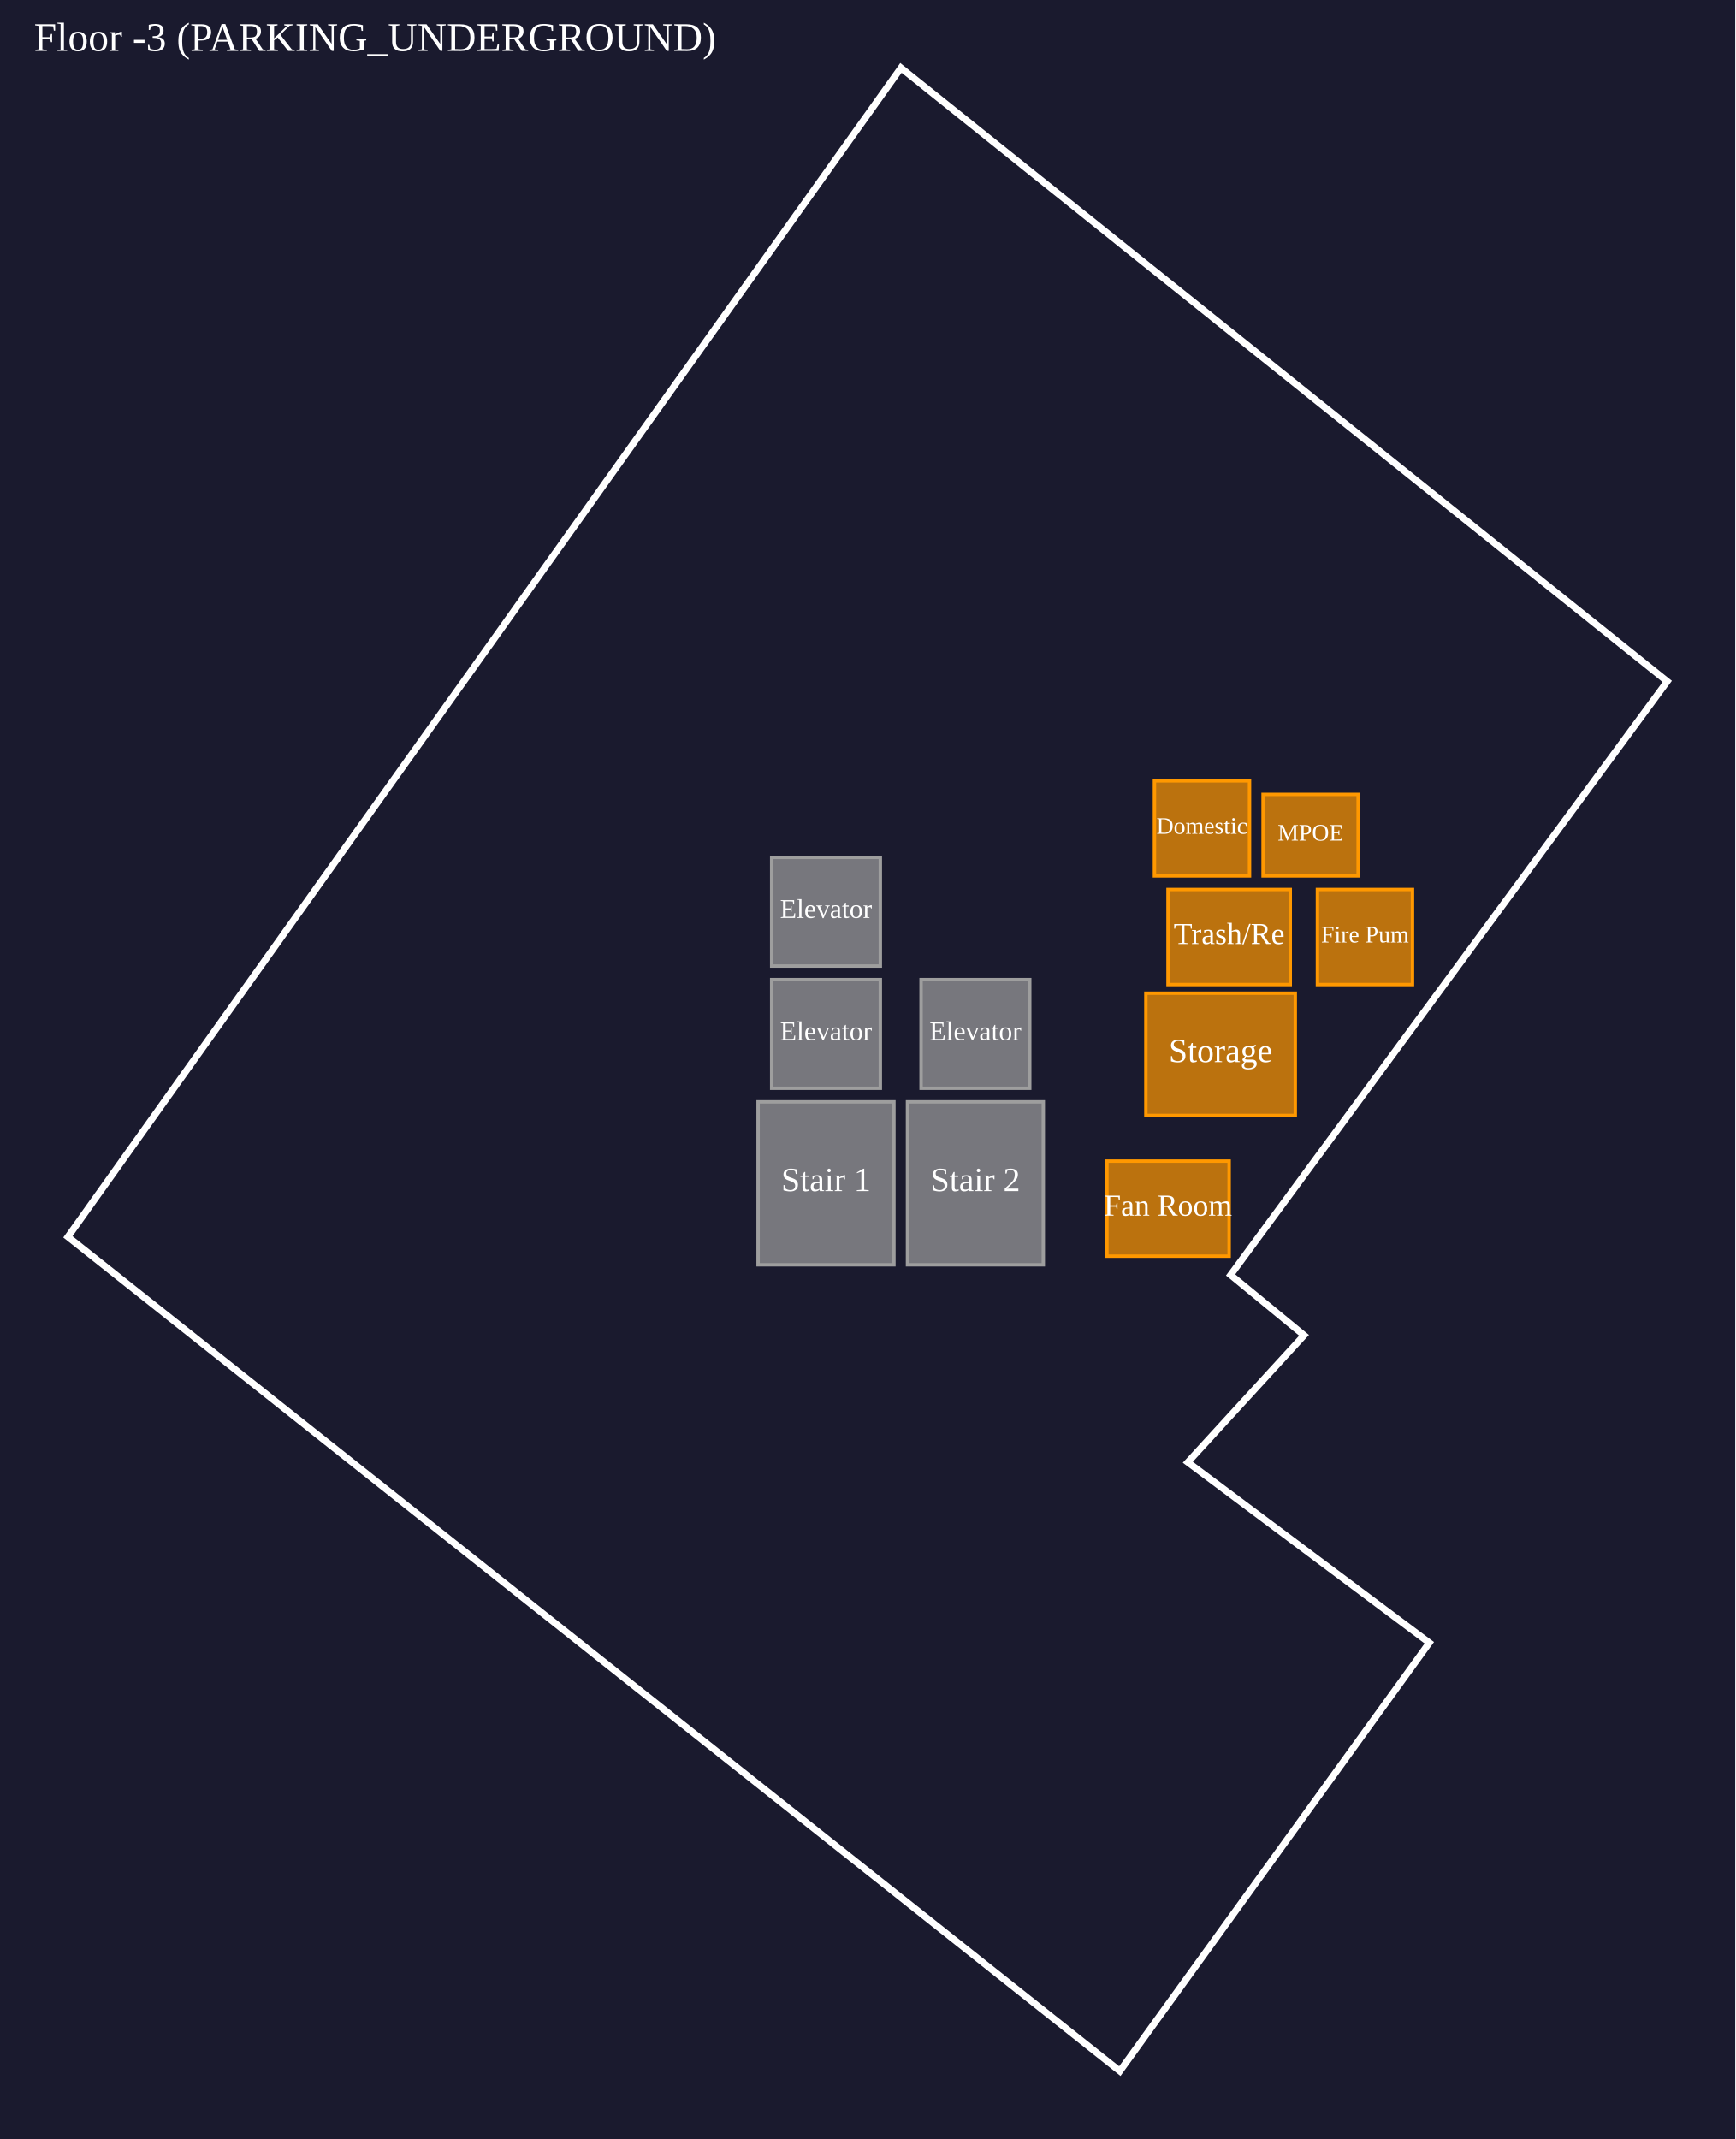
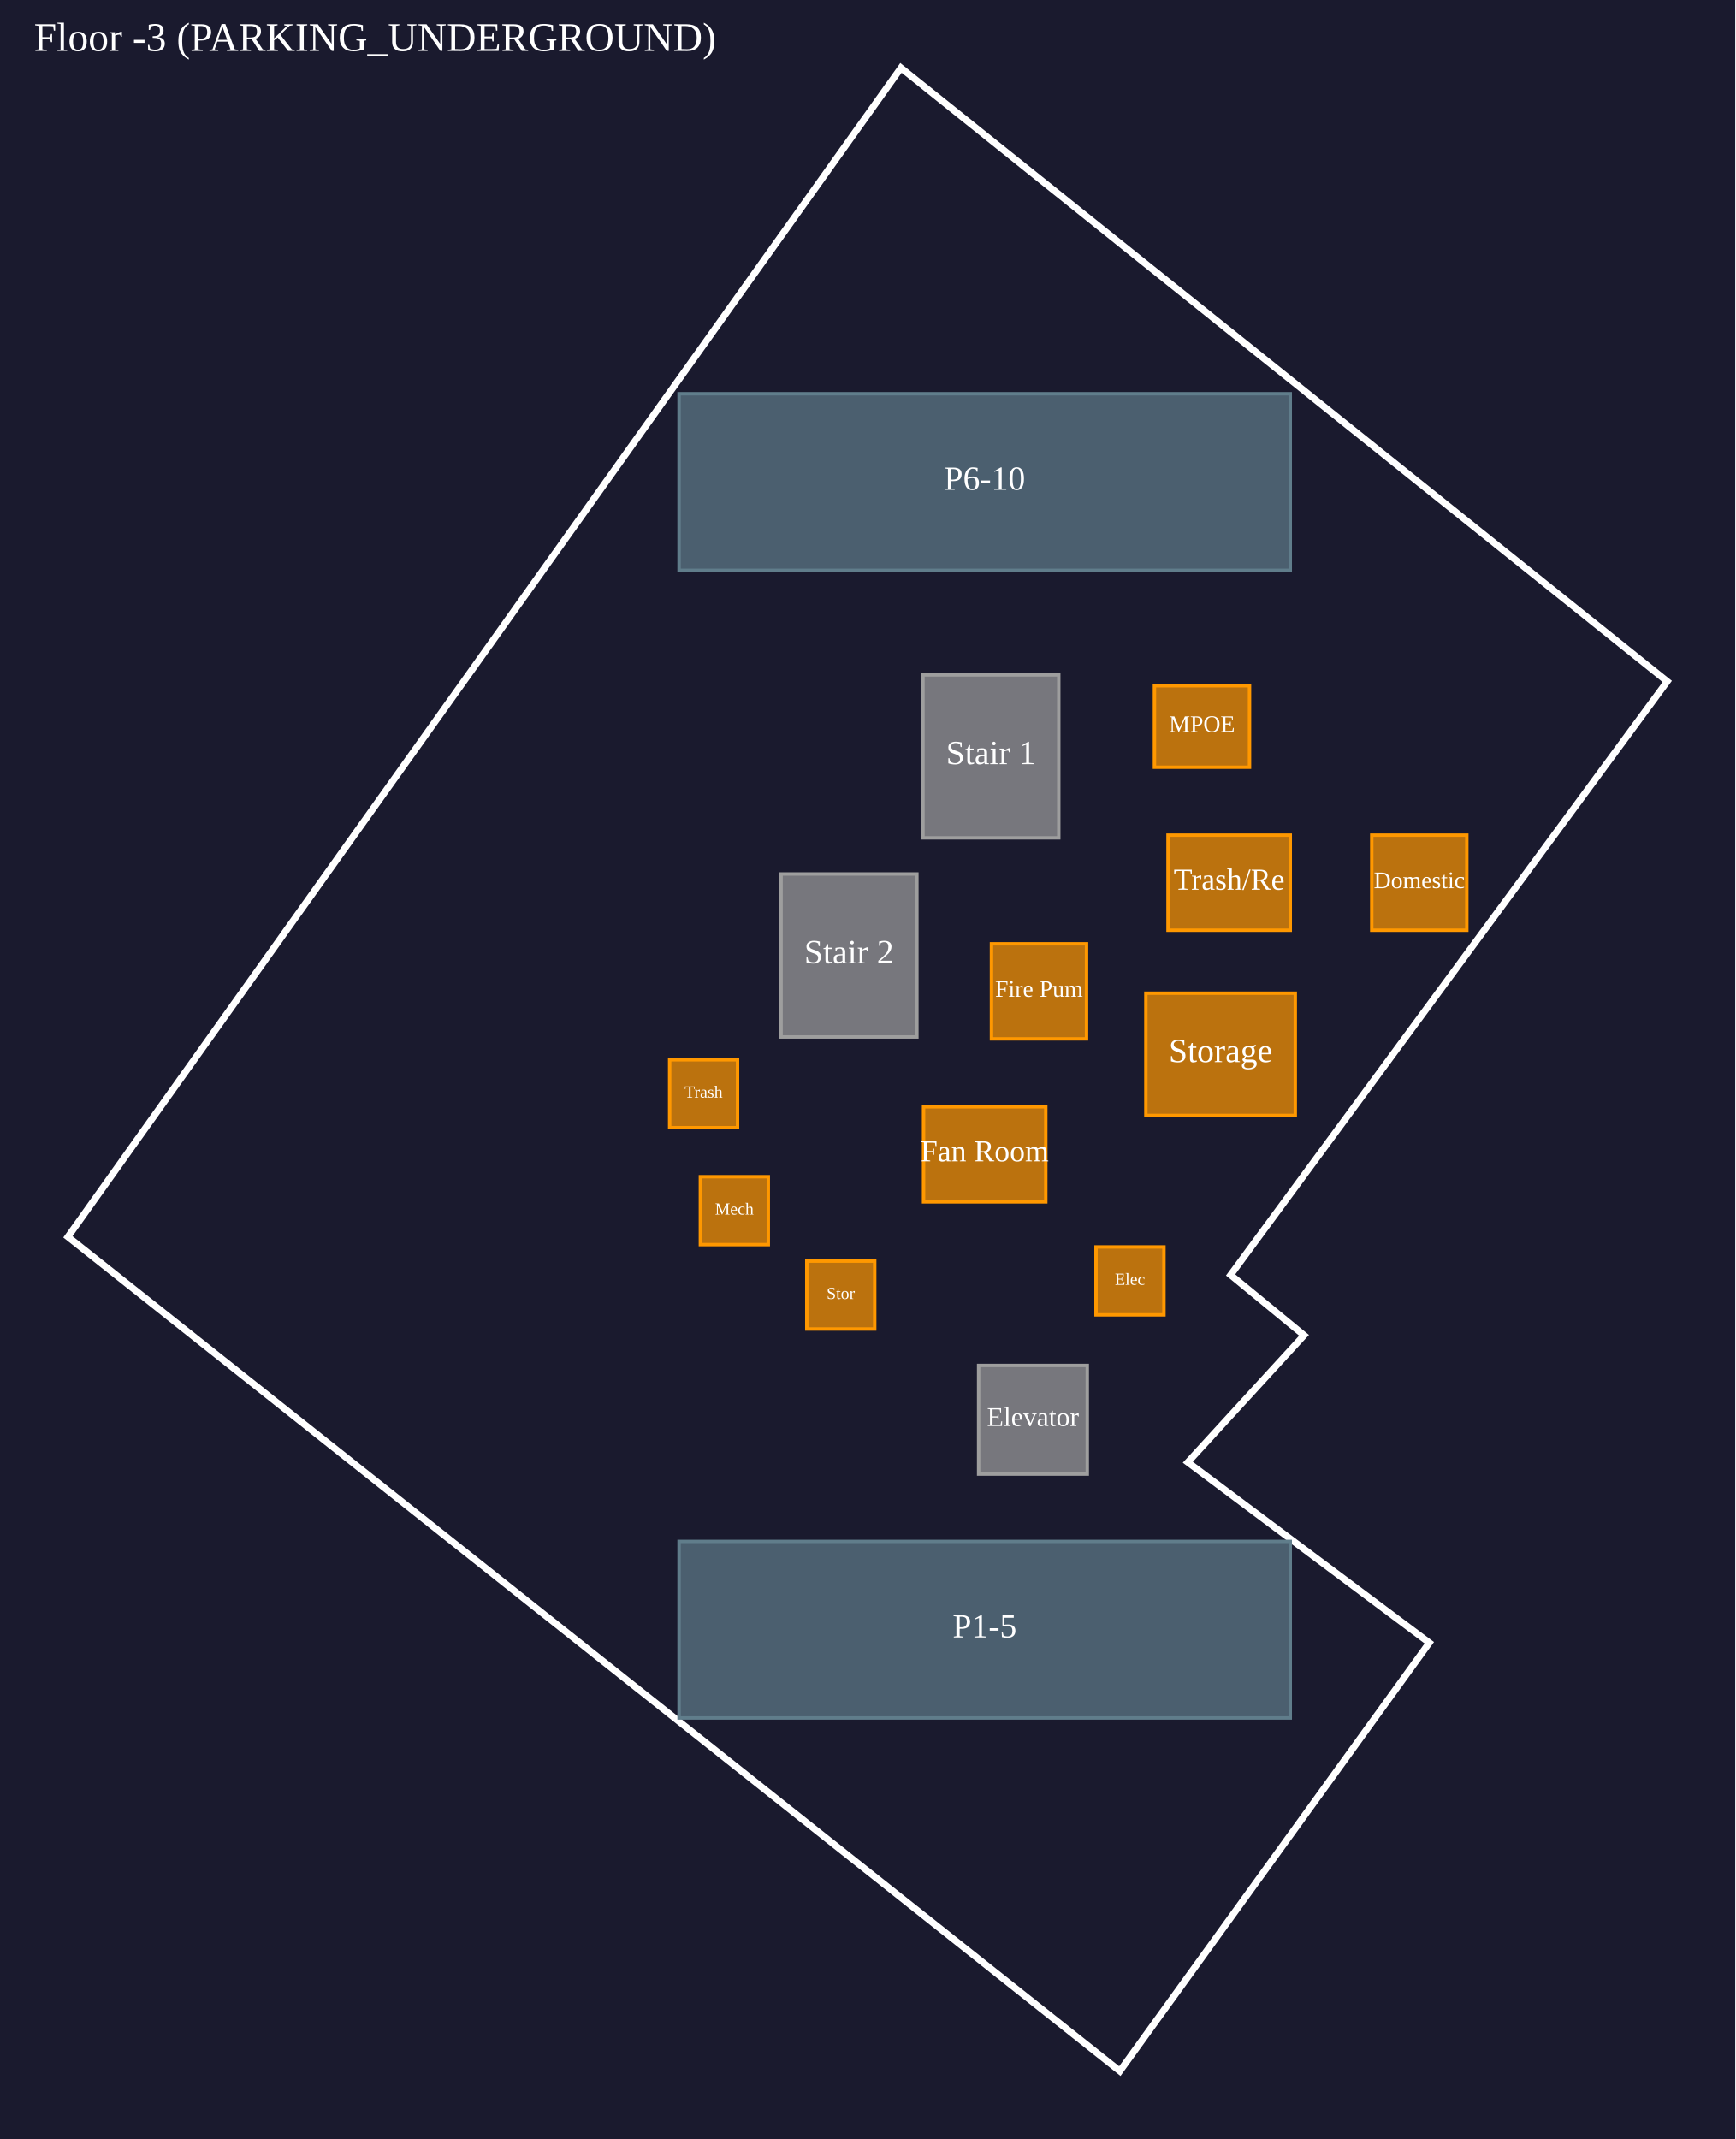
<svg xmlns="http://www.w3.org/2000/svg" width="511.031" height="629.964" viewBox="0 0 511.031 629.964">
  <rect width="100%" height="100%" fill="#1a1a2e" />
  <path d="M 329.809 609.964 L 420.954 483.816 L 349.826 430.649 L 384.063 393.263 L 362.44 375.485 L 491.031 200.688 L 265.342 20 L 20 364.266 Z" fill="none" stroke="#fff" stroke-width="2" />
-   <rect x="223.271" y="324.507" width="40" height="48" fill="#9E9E9E" fill-opacity="0.7" stroke="#9E9E9E" stroke-width="1" />
-   <text x="243.271" y="348.507" font-size="10" fill="white" text-anchor="middle" dominant-baseline="middle">Stair 1</text>
-   <rect x="267.271" y="324.507" width="40" height="48" fill="#9E9E9E" fill-opacity="0.7" stroke="#9E9E9E" stroke-width="1" />
-   <text x="287.271" y="348.507" font-size="10" fill="white" text-anchor="middle" dominant-baseline="middle">Stair 2</text>
-   <rect x="227.271" y="288.507" width="32" height="32" fill="#9E9E9E" fill-opacity="0.7" stroke="#9E9E9E" stroke-width="1" />
-   <text x="243.271" y="304.507" font-size="8" fill="white" text-anchor="middle" dominant-baseline="middle">Elevator</text>
-   <rect x="271.271" y="288.507" width="32" height="32" fill="#9E9E9E" fill-opacity="0.7" stroke="#9E9E9E" stroke-width="1" />
-   <text x="287.271" y="304.507" font-size="8" fill="white" text-anchor="middle" dominant-baseline="middle">Elevator</text>
-   <rect x="227.271" y="252.507" width="32" height="32" fill="#9E9E9E" fill-opacity="0.7" stroke="#9E9E9E" stroke-width="1" />
-   <text x="243.271" y="268.507" font-size="8" fill="white" text-anchor="middle" dominant-baseline="middle">Elevator</text>
+   <rect x="271.822" y="198.766" width="40" height="48" fill="#9E9E9E" fill-opacity="0.7" stroke="#9E9E9E" stroke-width="1" />
+   <text x="291.822" y="222.766" font-size="10" fill="white" text-anchor="middle" dominant-baseline="middle">Stair 1</text>
+   <rect x="230.036" y="257.4" width="40" height="48" fill="#9E9E9E" fill-opacity="0.7" stroke="#9E9E9E" stroke-width="1" />
+   <text x="250.036" y="281.4" font-size="10" fill="white" text-anchor="middle" dominant-baseline="middle">Stair 2</text>
+   <rect x="288.218" y="402.137" width="32" height="32" fill="#9E9E9E" fill-opacity="0.7" stroke="#9E9E9E" stroke-width="1" />
+   <text x="304.218" y="418.137" font-size="8" fill="white" text-anchor="middle" dominant-baseline="middle">Elevator</text>
+   <rect x="197.221" y="312.109" width="20" height="20" fill="#FF9800" fill-opacity="0.7" stroke="#FF9800" stroke-width="1" />
+   <text x="207.221" y="322.109" font-size="5" fill="white" text-anchor="middle" dominant-baseline="middle">Trash</text>
+   <rect x="206.275" y="346.558" width="20" height="20" fill="#FF9800" fill-opacity="0.7" stroke="#FF9800" stroke-width="1" />
+   <text x="216.275" y="356.558" font-size="5" fill="white" text-anchor="middle" dominant-baseline="middle">Mech</text>
+   <rect x="237.616" y="371.413" width="20" height="20" fill="#FF9800" fill-opacity="0.7" stroke="#FF9800" stroke-width="1" />
+   <text x="247.616" y="381.413" font-size="5" fill="white" text-anchor="middle" dominant-baseline="middle">Stor</text>
+   <rect x="322.793" y="367.242" width="20" height="20" fill="#FF9800" fill-opacity="0.7" stroke="#FF9800" stroke-width="1" />
+   <text x="332.793" y="377.242" font-size="5" fill="white" text-anchor="middle" dominant-baseline="middle">Elec</text>
  <rect x="337.477" y="292.507" width="44" height="36" fill="#FF9800" fill-opacity="0.7" stroke="#FF9800" stroke-width="1" />
  <text x="359.477" y="310.507" font-size="10" fill="white" text-anchor="middle" dominant-baseline="middle">Storage</text>
-   <rect x="344" y="261.964" width="36" height="28" fill="#FF9800" fill-opacity="0.7" stroke="#FF9800" stroke-width="1" />
-   <text x="362" y="275.964" font-size="9" fill="white" text-anchor="middle" dominant-baseline="middle">Trash/Re</text>
-   <rect x="326" y="341.964" width="36" height="28" fill="#FF9800" fill-opacity="0.7" stroke="#FF9800" stroke-width="1" />
-   <text x="344" y="355.964" font-size="9" fill="white" text-anchor="middle" dominant-baseline="middle">Fan Room</text>
-   <rect x="388" y="261.964" width="28" height="28" fill="#FF9800" fill-opacity="0.7" stroke="#FF9800" stroke-width="1" />
-   <text x="402" y="275.964" font-size="7" fill="white" text-anchor="middle" dominant-baseline="middle">Fire Pum</text>
-   <rect x="340" y="229.964" width="28" height="28" fill="#FF9800" fill-opacity="0.7" stroke="#FF9800" stroke-width="1" />
-   <text x="354" y="243.964" font-size="7" fill="white" text-anchor="middle" dominant-baseline="middle">Domestic</text>
-   <rect x="372" y="233.964" width="28" height="24" fill="#FF9800" fill-opacity="0.7" stroke="#FF9800" stroke-width="1" />
-   <text x="386" y="245.964" font-size="7" fill="white" text-anchor="middle" dominant-baseline="middle">MPOE</text>
+   <rect x="344" y="245.964" width="36" height="28" fill="#FF9800" fill-opacity="0.7" stroke="#FF9800" stroke-width="1" />
+   <text x="362" y="259.964" font-size="9" fill="white" text-anchor="middle" dominant-baseline="middle">Trash/Re</text>
+   <rect x="272" y="325.964" width="36" height="28" fill="#FF9800" fill-opacity="0.7" stroke="#FF9800" stroke-width="1" />
+   <text x="290" y="339.964" font-size="9" fill="white" text-anchor="middle" dominant-baseline="middle">Fan Room</text>
+   <rect x="292" y="277.964" width="28" height="28" fill="#FF9800" fill-opacity="0.7" stroke="#FF9800" stroke-width="1" />
+   <text x="306" y="291.964" font-size="7" fill="white" text-anchor="middle" dominant-baseline="middle">Fire Pum</text>
+   <rect x="404" y="245.964" width="28" height="28" fill="#FF9800" fill-opacity="0.7" stroke="#FF9800" stroke-width="1" />
+   <text x="418" y="259.964" font-size="7" fill="white" text-anchor="middle" dominant-baseline="middle">Domestic</text>
+   <rect x="340" y="201.964" width="28" height="24" fill="#FF9800" fill-opacity="0.7" stroke="#FF9800" stroke-width="1" />
+   <text x="354" y="213.964" font-size="7" fill="white" text-anchor="middle" dominant-baseline="middle">MPOE</text>
+   <rect x="200" y="453.964" width="180" height="52" fill="#607D8B" fill-opacity="0.7" stroke="#607D8B" stroke-width="1" />
+   <text x="290" y="479.964" font-size="10" fill="white" text-anchor="middle" dominant-baseline="middle">P1-5</text>
+   <rect x="200" y="115.964" width="180" height="52" fill="#607D8B" fill-opacity="0.7" stroke="#607D8B" stroke-width="1" />
+   <text x="290" y="141.964" font-size="10" fill="white" text-anchor="middle" dominant-baseline="middle">P6-10</text>
  <text x="10" y="15" font-size="12" fill="white">Floor -3 (PARKING_UNDERGROUND)</text>
</svg>
